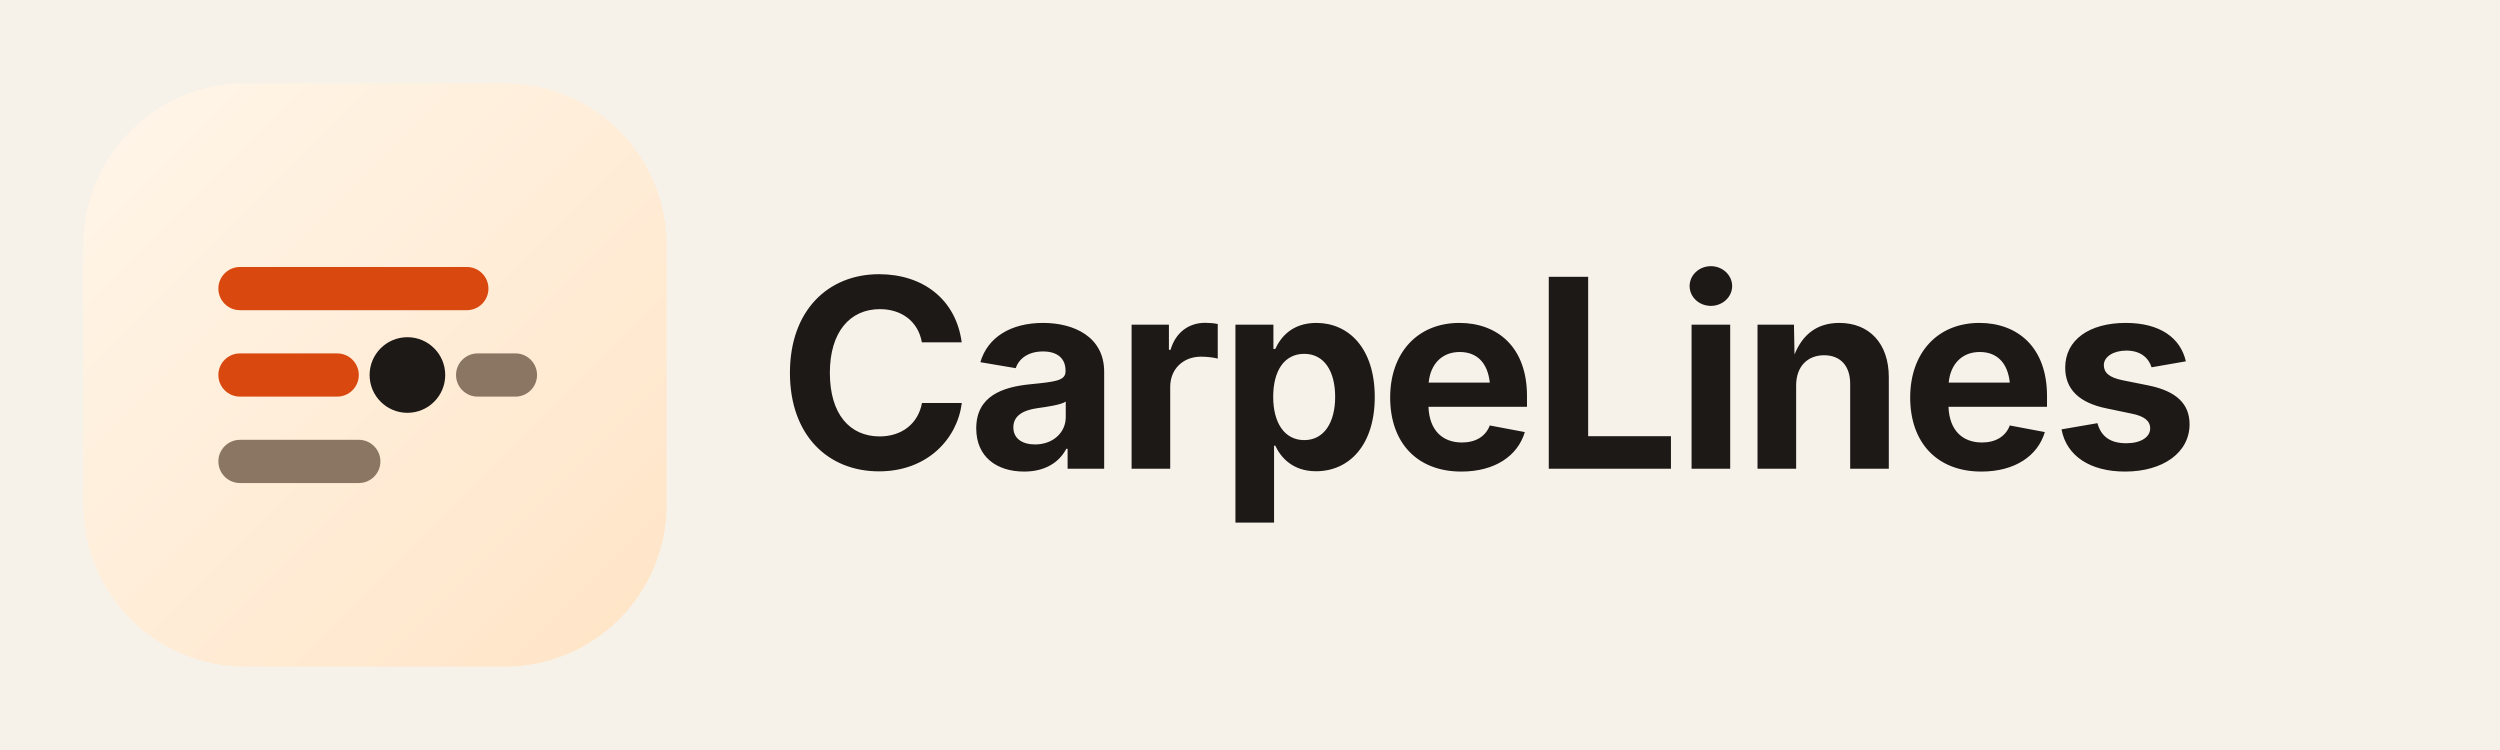
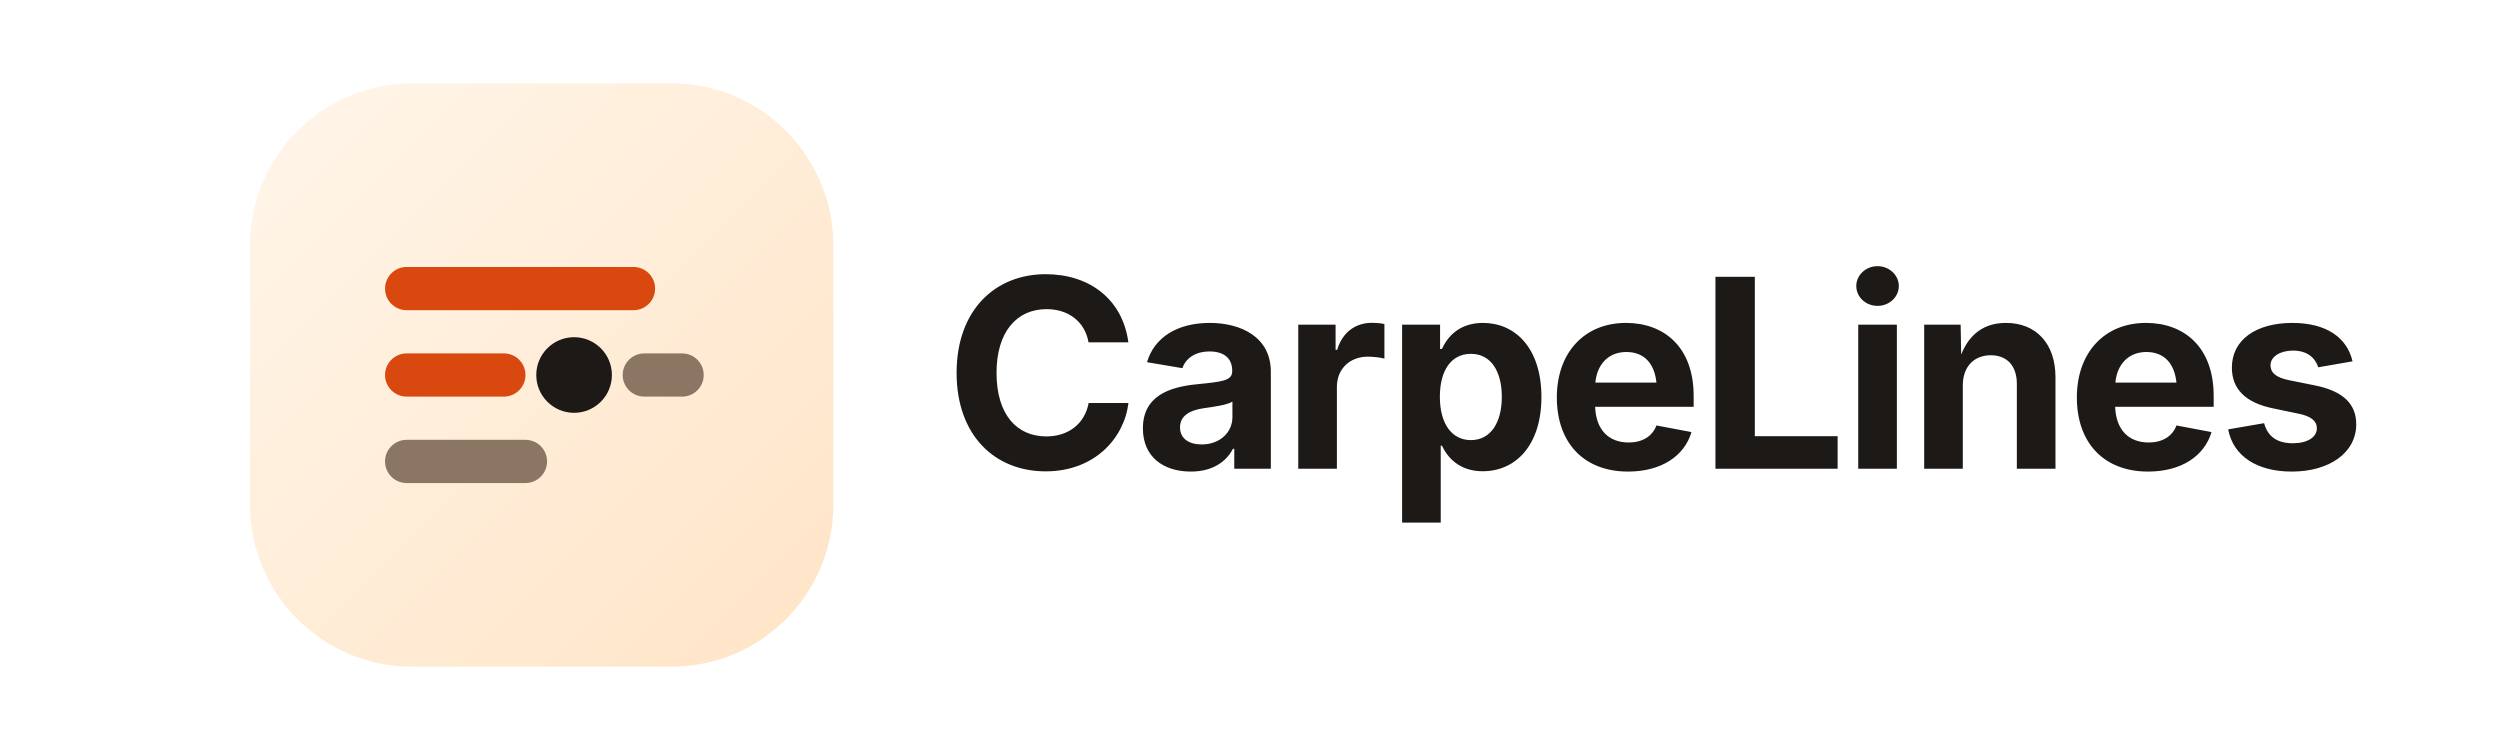
<svg xmlns="http://www.w3.org/2000/svg" viewBox="0 0 360 108" width="360" height="108" role="img" aria-label="CarpeLines">
+   <style>
+     .wordmark { fill: #1C1917 }
+     @media (prefers-color-scheme: dark) { .wordmark { fill: #F7F2E9 } }
+   </style>
  <defs>
    <linearGradient id="bg" x1="0" y1="0" x2="1" y2="1">
      <stop offset="0" stop-color="#FFF6EA" />
      <stop offset="1" stop-color="#FFE4C6" />
    </linearGradient>
    <clipPath id="squircle">
      <rect width="108" height="108" rx="30" />
    </clipPath>
  </defs>
-   <rect width="360" height="108" fill="#F7F2E9" />
-   <g transform="translate(12 12) scale(.7778)">
+   <g transform="translate(36 12) scale(.7778)">
    <g clip-path="url(#squircle)">
      <rect width="108" height="108" fill="url(#bg)" />
    </g>
    <rect x="25" y="34" width="50" height="8" rx="4" fill="#D9480F" />
    <rect x="25" y="50" width="26" height="8" rx="4" fill="#D9480F" />
    <rect x="69" y="50" width="15" height="8" rx="4" fill="#8A7663" />
    <rect x="25" y="66" width="30" height="8" rx="4" fill="#8A7663" />
    <circle cx="60" cy="54" r="7" fill="#1C1917" />
  </g>
-   <text x="112" y="67.5" font-family="RoundedSans, 'Google Sans', 'Segoe UI Variable Display', 'Segoe UI', Inter, system-ui, sans-serif" font-size="38" font-weight="700" letter-spacing="-0.8" fill="#1C1917">CarpeLines</text>
+   <text x="136" y="67.5" class="wordmark" textLength="188" lengthAdjust="spacing" font-family="RoundedSans, 'Google Sans', 'Segoe UI Variable Display', 'Segoe UI', Inter, system-ui, sans-serif" font-size="38" font-weight="700" letter-spacing="-0.8">CarpeLines</text>
</svg>
